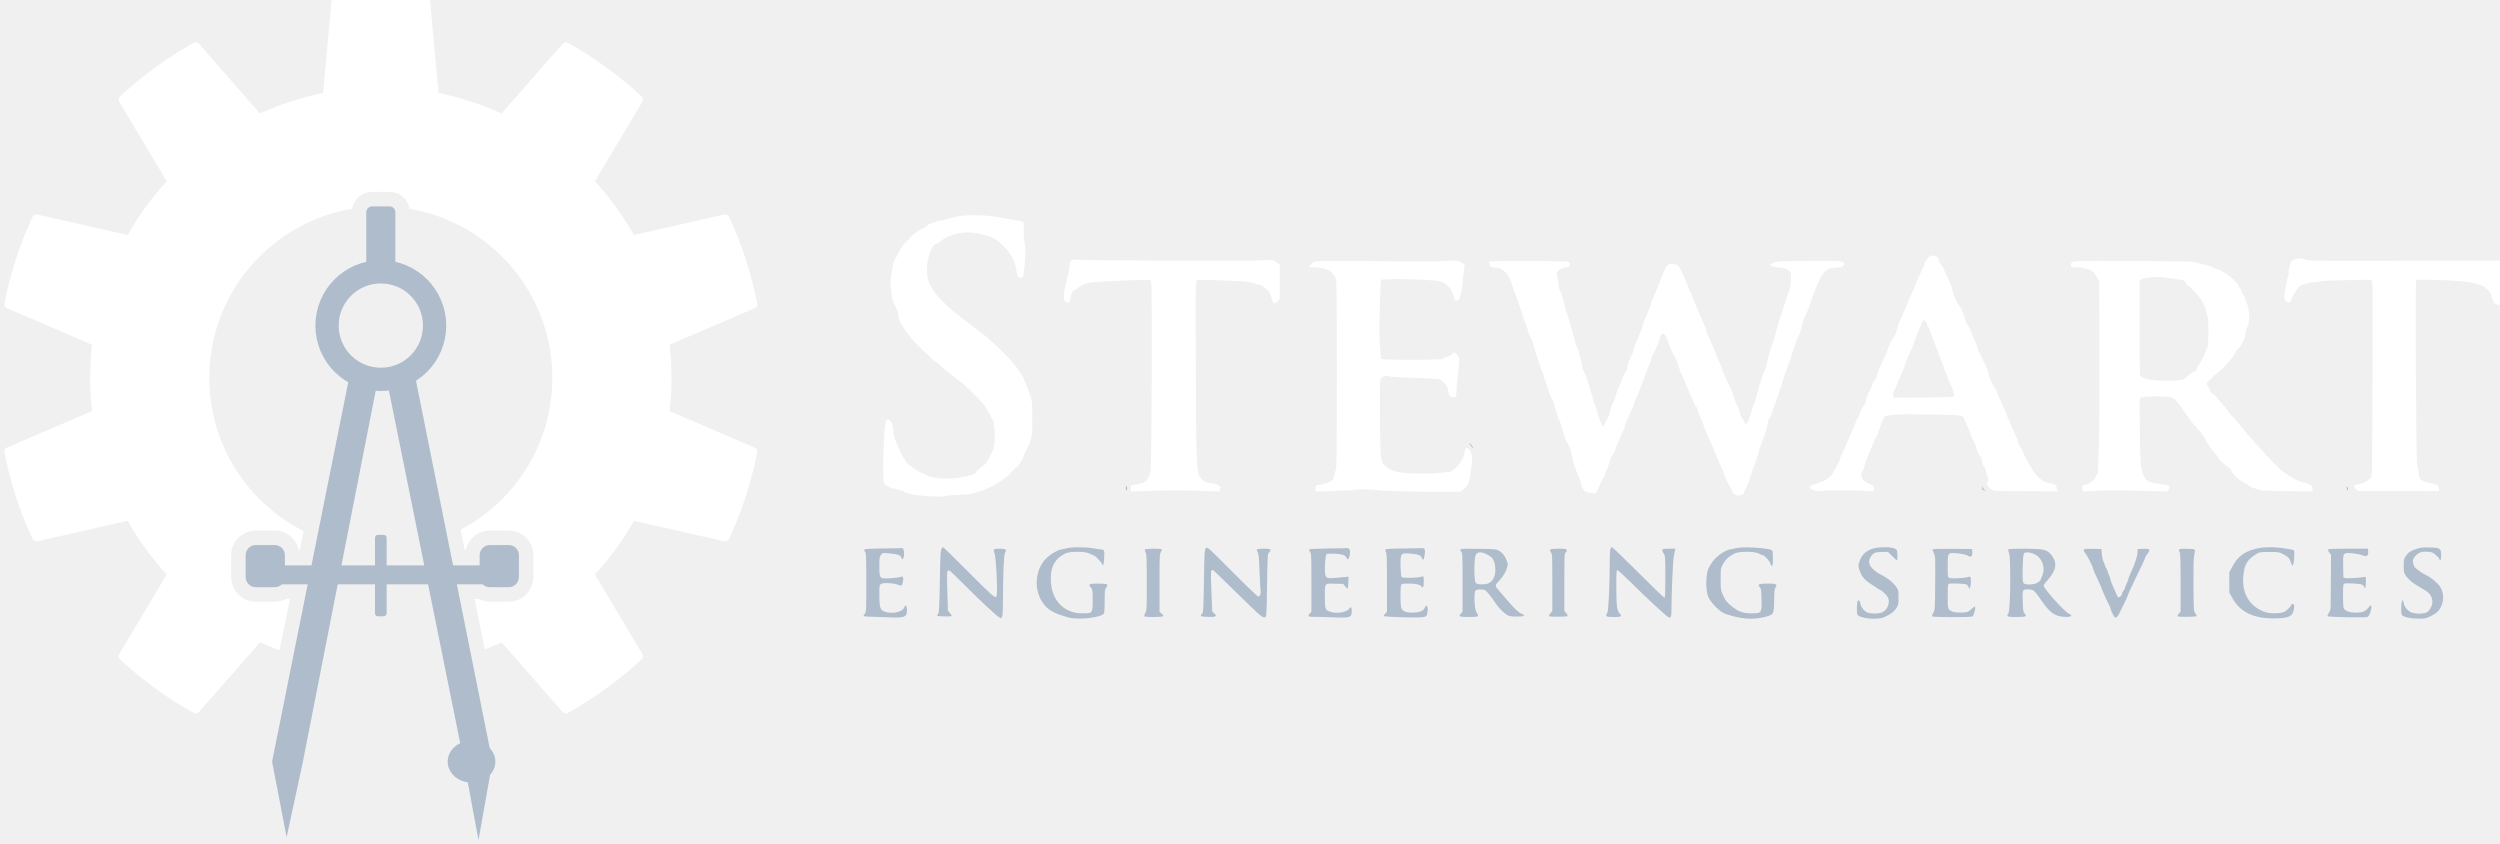
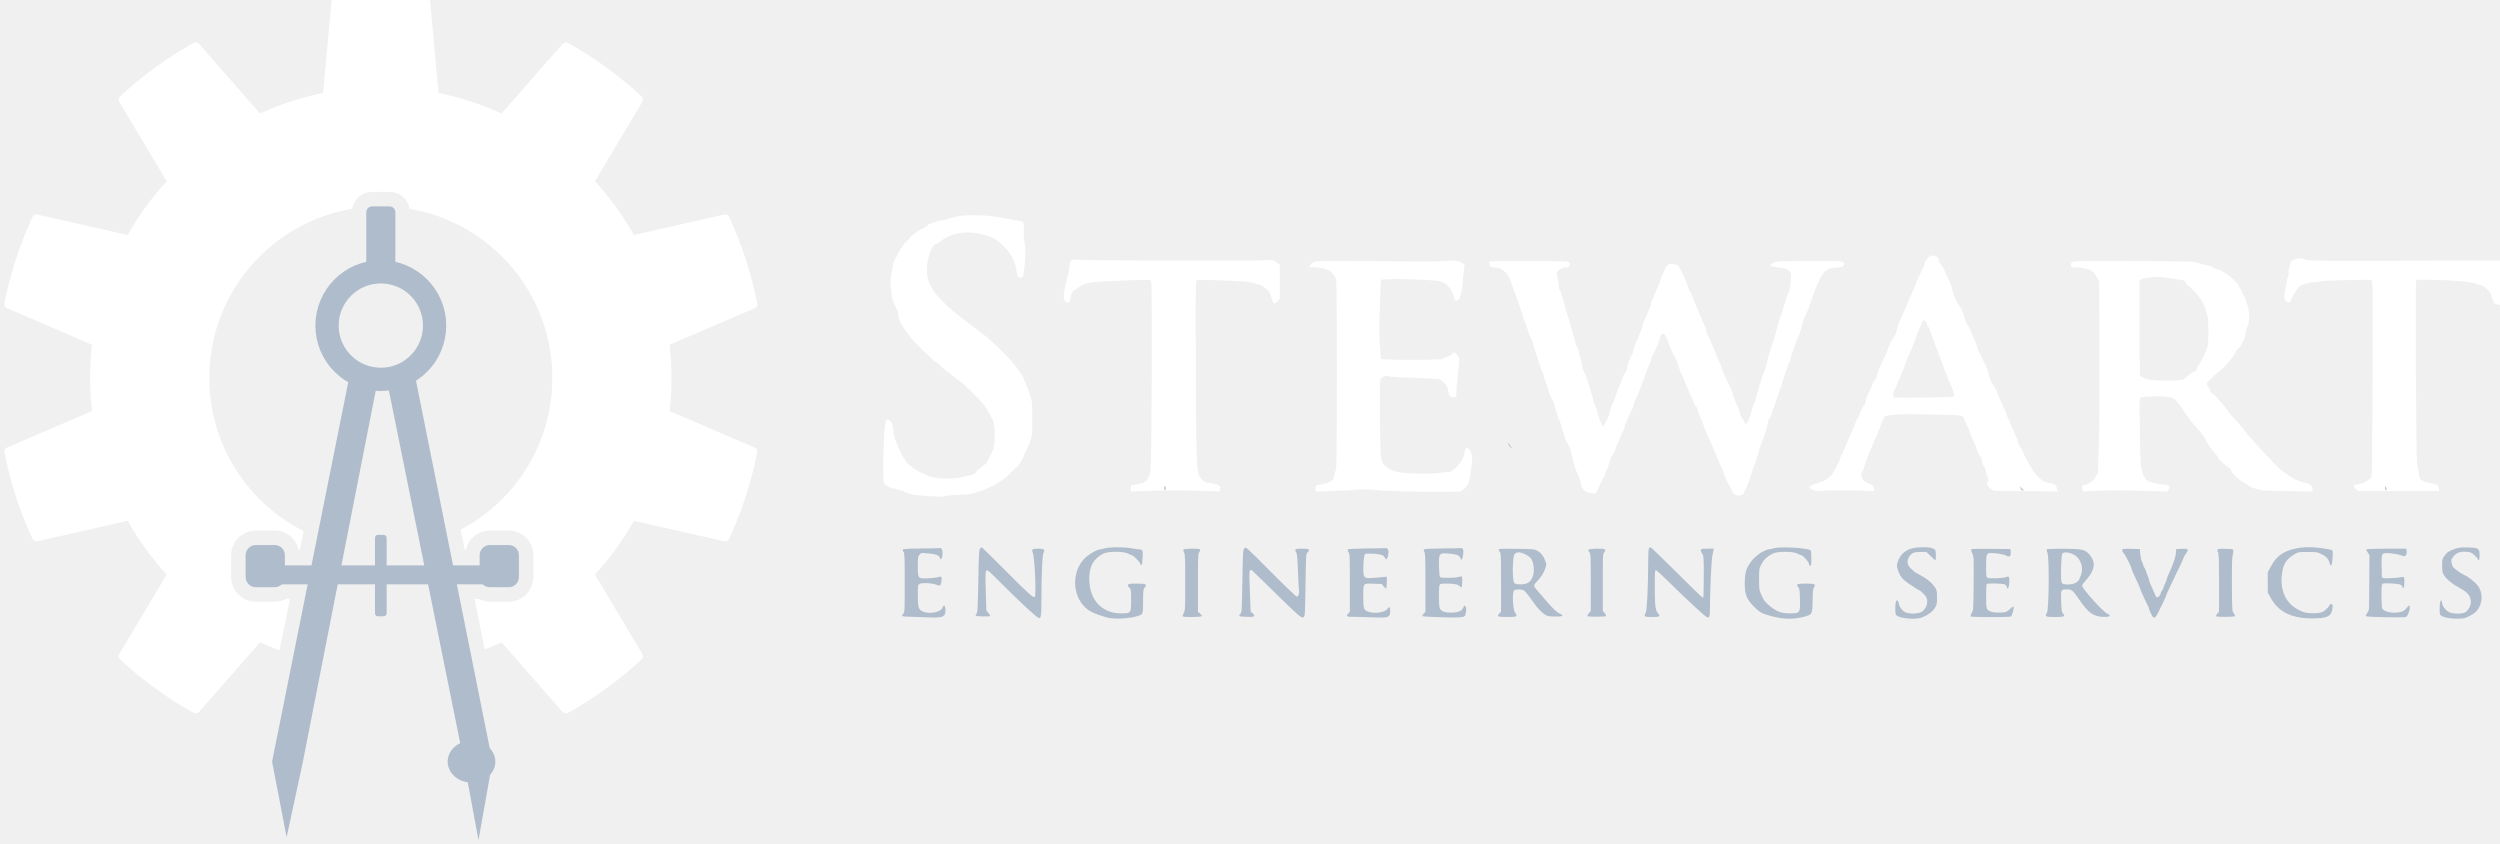
<svg xmlns="http://www.w3.org/2000/svg" viewBox="0 0 860 290" width="860" height="290">
  <defs>
    <mask id="ko-r" maskUnits="userSpaceOnUse" x="-20" y="-20" width="320" height="340">
      <rect x="-20" y="-20" width="320" height="340" fill="#fff" />
      <g fill="#000" stroke="#000" stroke-width="10" stroke-linejoin="round">
        <rect x="126" y="71" width="10" height="24" rx="2" />
        <circle cx="131" cy="112" r="18.5" fill="none" stroke="#000" stroke-width="8" />
        <path d="M120.5 128H130.5L104.2 262 98.6 288 93.6 262Z" />
        <path d="M132.5 128H142.5L169.4 262 164.6 289 159.6 262Z" />
        <ellipse cx="162.2" cy="262" rx="8.2" ry="7.2" />
        <rect x="88" y="194.5" width="87" height="6.5" rx="1" />
        <rect x="84.5" y="187.5" width="13.5" height="14.5" rx="3.5" />
        <rect x="165" y="187.5" width="13.5" height="14.5" rx="3.5" />
        <rect x="129" y="184" width="4" height="28" rx="1" />
        <path d="M118 150H145L178 300H84Z" />
      </g>
    </mask>
  </defs>
  <path mask="url(#ko-r)" fill="#FFFFFF" stroke="#FFFFFF" stroke-width="3" stroke-linejoin="round" fill-rule="evenodd" d="M149.46 33.24L146.45 0.42A130.5 130.5 0 0 0 115.55 0.42L112.54 33.24A98.5 98.5 0 0 0 89.06 40.87L89.06 40.87L67.33 16.08A130.5 130.5 0 0 0 42.33 34.25L59.20 62.57A98.5 98.5 0 0 0 44.68 82.55L44.68 82.55L12.54 75.26A130.5 130.5 0 0 0 2.99 104.65L33.28 117.65A98.5 98.5 0 0 0 33.28 142.35L33.28 142.35L2.99 155.35A130.5 130.5 0 0 0 12.54 184.74L44.68 177.45A98.5 98.5 0 0 0 59.20 197.43L59.20 197.43L42.33 225.75A130.5 130.5 0 0 0 67.33 243.92L89.06 219.13A98.5 98.5 0 0 0 112.54 226.76L112.54 226.76L115.55 259.58A130.5 130.5 0 0 0 146.45 259.58L149.46 226.76A98.5 98.5 0 0 0 172.94 219.13L172.94 219.13L194.67 243.92A130.5 130.5 0 0 0 219.67 225.75L202.80 197.43A98.5 98.5 0 0 0 217.32 177.45L217.32 177.45L249.46 184.74A130.5 130.5 0 0 0 259.01 155.35L228.72 142.35A98.5 98.5 0 0 0 228.72 117.65L228.72 117.65L259.01 104.65A130.5 130.5 0 0 0 249.46 75.26L217.32 82.55A98.5 98.5 0 0 0 202.80 62.57L202.80 62.57L219.67 34.25A130.5 130.5 0 0 0 194.67 16.08L172.94 40.87A98.5 98.5 0 0 0 149.46 33.24ZM191.50 130.00A60.5 60.5 0 1 0 70.50 130.00A60.5 60.5 0 1 0 191.50 130.00Z" />
  <g fill="#AEBCCB">
    <rect x="126" y="71" width="10" height="24" rx="2" />
    <circle cx="131" cy="112" r="18.5" fill="none" stroke="#AEBCCB" stroke-width="8" />
    <path d="M120.5 128H130.5L104.2 262 98.6 288 93.6 262Z" />
    <path d="M132.5 128H142.5L169.4 262 164.6 289 159.6 262Z" />
    <ellipse cx="162.2" cy="262" rx="8.2" ry="7.2" />
    <rect x="88" y="194.5" width="87" height="6.5" rx="1" />
    <rect x="84.5" y="187.5" width="13.5" height="14.5" rx="3.5" />
    <rect x="165" y="187.5" width="13.5" height="14.5" rx="3.5" />
    <rect x="129" y="184" width="4" height="28" rx="1" />
  </g>
  <g transform="translate(280 0) scale(.25)">
    <g transform="translate(0 1160) scale(.1 -.1)">
      <path fill="#FFFFFF" d="M2020 8630 c-30 -4 -68 -12 -83 -18 -16 -7 -39 -12 -51 -12 -13 0 -36 -6 -52 -14 -16 -8 -56 -17 -89 -21 -33 -4 -77 -16 -97 -26 -20 -10 -43 -19 -51 -19 -8 0 -22 -10 -33 -21 -10 -12 -43 -32 -72 -45 -63 -28 -182 -119 -182 -140 0 -8 -11 -19 -24 -25 -26 -12 -106 -120 -106 -144 0 -8 -4 -15 -9 -15 -5 0 -15 -16 -21 -35 -6 -19 -15 -35 -20 -35 -4 0 -17 -26 -28 -57 -18 -52 -28 -103 -47 -252 -7 -56 13 -249 30 -281 7 -14 21 -45 30 -70 9 -25 23 -57 31 -72 8 -14 14 -44 14 -66 0 -59 49 -149 159 -290 67 -87 324 -338 364 -357 20 -9 47 -32 61 -50 14 -18 49 -48 78 -68 29 -19 70 -51 92 -71 21 -20 63 -52 92 -71 64 -41 271 -245 335 -330 25 -33 58 -87 74 -120 16 -33 35 -67 41 -75 38 -47 43 -351 7 -425 -11 -22 -35 -72 -54 -111 -19 -39 -41 -75 -50 -80 -39 -22 -129 -100 -129 -111 0 -16 -30 -31 -82 -43 -24 -5 -74 -16 -113 -25 -152 -35 -367 -26 -470 20 -129 56 -198 95 -230 130 -5 5 -22 18 -37 28 -16 10 -28 22 -28 27 0 6 -15 32 -34 58 -18 27 -37 59 -41 73 -4 13 -14 33 -21 44 -8 11 -14 25 -14 32 0 7 -14 42 -30 77 -17 36 -32 86 -34 113 -7 107 -18 147 -45 170 -67 57 -77 17 -92 -363 -12 -324 -9 -469 12 -502 14 -23 90 -62 120 -62 11 0 36 -7 57 -16 20 -9 46 -16 58 -15 11 1 27 -5 34 -13 7 -9 22 -16 34 -16 12 0 26 -4 32 -9 27 -25 451 -58 489 -38 11 6 99 14 196 18 147 5 183 10 223 28 27 11 55 21 63 21 15 0 88 28 168 65 86 39 221 137 265 193 23 28 46 52 51 52 26 0 116 126 128 181 5 22 15 48 23 57 19 23 32 54 65 147 27 79 28 83 27 310 -1 213 -2 236 -24 300 -28 87 -56 158 -81 210 -10 22 -19 45 -19 52 0 6 -18 34 -40 62 -22 28 -40 53 -40 57 0 7 -67 90 -120 147 -94 103 -297 291 -350 325 -14 9 -41 30 -62 47 -20 16 -73 57 -117 90 -45 33 -104 78 -130 100 -27 22 -72 58 -100 80 -100 78 -281 269 -281 296 0 4 -6 14 -14 22 -8 8 -27 43 -42 78 -42 100 -40 256 6 394 33 97 57 135 87 135 8 0 33 15 56 34 183 146 445 168 717 57 52 -21 83 -44 156 -116 120 -118 162 -203 189 -387 6 -41 42 -61 74 -41 28 18 53 412 30 479 -9 25 -13 79 -12 157 2 138 14 126 -142 152 -55 9 -134 23 -175 31 -165 32 -401 43 -550 24z M15359 8075 c-30 -16 -79 -84 -79 -109 0 -9 -9 -34 -19 -54 -42 -80 -101 -209 -101 -220 0 -6 -18 -51 -40 -99 -75 -162 -80 -173 -80 -184 0 -6 -18 -50 -41 -97 -64 -139 -75 -164 -88 -212 -7 -25 -18 -63 -24 -85 -6 -22 -24 -54 -40 -72 -16 -17 -37 -55 -48 -85 -41 -119 -55 -154 -71 -178 -9 -14 -23 -41 -31 -60 -55 -128 -66 -159 -73 -194 -3 -21 -20 -53 -35 -71 -16 -18 -29 -40 -29 -50 0 -9 -6 -29 -14 -43 -43 -81 -76 -162 -76 -190 0 -17 -8 -39 -19 -49 -23 -22 -36 -47 -57 -109 -9 -27 -19 -51 -23 -54 -9 -8 -51 -96 -51 -108 0 -6 -24 -62 -54 -124 -29 -62 -59 -131 -66 -153 -7 -22 -19 -49 -26 -60 -8 -11 -14 -27 -14 -36 0 -9 -9 -27 -19 -41 -11 -13 -22 -41 -26 -61 -4 -21 -11 -40 -16 -42 -4 -3 -26 -43 -48 -88 -55 -113 -112 -158 -246 -197 -124 -36 -136 -61 -46 -94 35 -12 63 -16 89 -11 20 3 53 6 72 6 19 0 107 0 195 1 181 3 195 2 358 -7 114 -7 117 -7 117 13 0 41 -21 69 -64 83 -65 22 -116 73 -116 119 0 21 6 43 14 49 8 7 18 27 21 44 8 39 50 156 77 217 19 41 40 91 72 175 6 17 19 41 29 55 9 13 17 32 17 42 0 10 9 35 20 55 11 21 20 43 20 50 0 7 9 30 20 50 11 21 20 43 20 49 0 27 36 39 139 47 138 10 109 10 541 3 418 -7 414 -7 435 -77 6 -19 17 -45 25 -59 16 -28 35 -74 56 -139 8 -25 27 -67 43 -95 15 -28 31 -68 35 -89 9 -47 42 -113 60 -120 8 -3 15 -28 18 -62 4 -43 10 -59 26 -71 16 -11 22 -26 22 -50 0 -19 9 -52 20 -74 23 -45 26 -84 7 -102 -19 -17 5 -57 52 -89 l36 -24 438 -3 439 -3 -7 33 c-13 58 -20 64 -103 81 -46 10 -89 26 -103 38 -13 12 -35 31 -49 43 -30 27 -90 102 -90 113 0 5 -15 31 -33 58 -35 54 -82 147 -92 182 -3 12 -19 37 -34 57 -16 20 -31 54 -35 79 -4 23 -15 56 -26 72 -11 17 -20 40 -20 53 0 12 -4 22 -9 22 -5 0 -15 17 -21 38 -7 20 -30 74 -51 120 -22 45 -39 87 -39 94 0 11 -6 25 -79 180 -23 48 -41 92 -41 97 0 14 -40 90 -50 96 -15 9 -49 89 -60 140 -6 28 -20 69 -30 92 -11 24 -20 48 -20 54 0 6 -9 22 -20 36 -11 14 -20 32 -20 39 0 8 -13 35 -29 62 -17 26 -35 68 -40 94 -6 26 -29 84 -51 130 -22 46 -40 88 -40 95 0 18 -39 89 -55 103 -8 7 -17 28 -21 49 -3 20 -14 54 -23 76 -10 22 -21 52 -25 68 -3 15 -22 44 -40 65 -34 37 -76 139 -97 232 -5 25 -21 70 -35 100 -14 30 -34 73 -44 95 -42 95 -56 121 -77 142 -13 12 -23 32 -23 45 -1 55 -70 91 -121 63z m-55 -907 c9 -12 16 -30 16 -40 0 -10 4 -18 8 -18 4 0 14 -17 21 -37 7 -21 21 -62 32 -90 11 -29 29 -79 41 -110 11 -32 27 -70 34 -85 8 -14 14 -31 14 -38 0 -6 9 -30 19 -53 20 -43 54 -136 73 -197 5 -19 17 -44 24 -55 8 -11 14 -27 14 -37 0 -10 13 -41 28 -70 40 -76 67 -173 54 -195 -6 -9 -671 -20 -819 -14 -19 1 -17 85 2 101 8 7 15 18 15 24 0 6 7 25 16 41 9 17 29 65 45 107 15 43 35 88 43 100 7 13 17 37 21 53 3 17 12 44 19 60 7 17 23 55 35 85 13 30 31 72 42 92 10 20 19 43 19 50 1 7 9 31 20 53 11 22 19 45 20 50 0 14 59 156 69 169 5 6 12 26 16 44 8 38 36 43 59 10z M20390 8035 c-19 -8 -42 -17 -52 -20 -20 -8 -60 -164 -46 -181 5 -7 2 -23 -7 -40 -8 -16 -15 -37 -15 -46 0 -9 -6 -43 -14 -75 -23 -93 -29 -185 -14 -205 18 -24 78 -36 78 -15 0 27 65 145 110 198 23 28 163 69 234 69 34 0 66 4 72 9 5 6 158 13 352 16 l342 6 11 -28 c7 -19 9 -421 5 -1298 -6 -1462 -4 -1394 -30 -1409 -10 -6 -31 -21 -45 -32 -28 -23 -119 -54 -158 -54 -32 0 -30 -26 5 -58 l29 -27 556 -1 557 -1 0 33 c0 43 -24 59 -115 75 -38 6 -88 22 -110 34 -40 23 -40 24 -52 106 -7 46 -18 102 -24 124 -13 42 -26 2465 -14 2512 l5 23 179 0 c284 -2 579 -26 643 -54 21 -9 44 -16 52 -16 39 0 143 -89 152 -130 7 -33 32 -101 43 -118 4 -7 24 -17 45 -22 l36 -8 0 307 0 306 -1319 -3 c-1131 -3 -1323 -1 -1348 11 -44 22 -104 27 -143 12z M3538 8018 c-11 -9 -19 -41 -26 -113 -5 -56 -15 -101 -21 -103 -6 -2 -11 -19 -11 -38 0 -18 -7 -51 -15 -71 -8 -21 -19 -74 -24 -118 -11 -88 -1 -119 47 -136 25 -9 42 18 42 68 0 36 29 91 52 99 10 3 34 19 52 34 41 36 123 68 195 75 111 11 420 27 608 31 186 4 192 4 203 -16 16 -30 8 -2545 -9 -2615 -22 -96 -50 -138 -106 -159 -27 -10 -75 -21 -105 -25 l-55 -6 -3 -44 -3 -44 298 9 c335 9 335 9 673 -1 l245 -7 12 28 c21 47 -22 72 -151 89 -59 8 -98 35 -130 90 -42 71 -48 251 -52 1522 -4 1079 -3 1152 13 1169 16 15 35 16 213 10 440 -16 535 -24 589 -47 24 -10 54 -19 66 -19 22 0 78 -39 120 -84 12 -13 30 -54 40 -90 25 -91 38 -100 81 -53 l34 37 0 231 0 231 -29 27 c-43 40 -96 53 -165 40 -59 -11 -2393 -5 -2571 6 -66 5 -94 3 -107 -7z M8700 8009 c-45 -6 -420 -7 -926 -3 -622 5 -861 3 -885 -5 -19 -6 -44 -26 -57 -44 l-22 -32 97 -6 c63 -3 110 -11 130 -22 18 -9 38 -17 46 -17 22 0 83 -72 98 -116 12 -32 14 -261 14 -1324 -1 -1195 -2 -1287 -18 -1317 -9 -18 -17 -45 -17 -62 0 -16 -4 -33 -10 -36 -5 -3 -10 -14 -10 -24 0 -20 -134 -71 -187 -71 -38 0 -53 -16 -53 -58 l0 -35 258 7 c141 4 276 12 298 18 39 9 223 5 304 -7 78 -11 632 -26 875 -23 l261 3 50 40 c63 50 78 96 104 327 10 95 10 113 -5 158 -28 84 -79 106 -88 38 -10 -86 -43 -150 -114 -221 -45 -45 -75 -68 -92 -69 -14 0 -37 -3 -51 -4 -171 -22 -237 -25 -410 -20 -240 7 -321 24 -404 85 -68 50 -71 56 -85 156 -13 91 -19 1016 -7 1053 11 34 85 65 112 47 16 -11 102 -16 352 -24 181 -6 338 -14 348 -17 11 -4 40 -28 66 -54 40 -41 47 -53 53 -102 9 -70 38 -103 83 -94 l29 7 6 117 c4 64 14 171 22 237 22 175 21 185 -19 224 l-35 34 -39 -32 c-22 -17 -54 -34 -71 -37 -17 -4 -36 -13 -42 -20 -16 -20 -843 -21 -856 -1 -7 11 -24 305 -23 397 4 302 17 678 23 688 15 22 640 10 803 -16 91 -15 182 -117 199 -224 12 -75 76 -54 91 30 4 20 10 42 14 47 4 6 11 60 15 120 4 61 13 141 20 179 12 67 12 70 -9 88 -44 37 -128 50 -236 37z M9313 8003 c-26 -5 -28 -18 -10 -56 11 -24 18 -27 61 -27 109 0 198 -84 236 -225 5 -16 20 -59 33 -95 25 -64 32 -85 67 -185 9 -27 22 -66 30 -85 7 -19 18 -55 25 -80 7 -25 19 -61 28 -80 21 -50 37 -97 53 -155 8 -27 19 -51 24 -53 5 -2 19 -36 30 -75 42 -148 113 -363 131 -399 10 -20 19 -44 19 -53 0 -9 8 -37 19 -63 10 -26 28 -81 41 -122 22 -75 55 -152 76 -180 6 -8 14 -37 18 -64 3 -27 11 -55 17 -63 7 -7 16 -34 20 -60 5 -26 14 -50 20 -53 5 -4 16 -31 24 -61 13 -50 20 -76 62 -204 9 -27 22 -54 29 -60 18 -14 53 -116 69 -200 16 -86 38 -150 77 -234 16 -35 35 -89 41 -120 6 -31 17 -62 24 -69 7 -7 13 -17 13 -22 0 -17 82 -50 124 -50 l43 0 41 83 c22 45 43 92 46 104 4 11 13 27 21 33 8 7 15 20 15 29 0 9 7 30 16 46 20 39 41 97 60 165 8 30 21 60 28 65 15 11 56 97 56 116 0 6 9 33 21 58 12 25 29 64 39 86 10 22 27 61 39 88 11 26 21 54 21 63 0 8 8 32 19 52 17 35 26 54 80 175 11 26 21 54 21 62 0 13 13 44 61 150 10 22 27 65 38 95 11 30 34 90 51 134 16 43 30 82 30 87 0 5 13 36 29 69 16 33 32 78 36 100 4 22 12 46 18 53 22 23 87 173 101 232 17 70 53 74 83 8 12 -27 25 -61 29 -78 8 -35 81 -193 99 -215 7 -8 27 -61 44 -117 18 -56 39 -107 47 -114 8 -6 14 -18 14 -25 0 -7 9 -33 19 -56 10 -24 29 -68 41 -98 13 -30 40 -92 61 -137 22 -46 39 -88 39 -95 0 -7 9 -19 20 -26 11 -7 20 -23 20 -36 0 -22 15 -61 61 -163 10 -24 19 -47 19 -53 0 -5 9 -29 19 -52 10 -24 29 -68 41 -98 13 -30 40 -92 61 -137 22 -46 39 -89 39 -97 0 -8 4 -17 9 -21 5 -3 15 -22 21 -43 11 -36 36 -92 72 -163 10 -20 18 -45 18 -56 0 -10 6 -27 14 -38 7 -11 17 -31 21 -45 4 -14 20 -45 35 -70 15 -25 33 -63 41 -84 29 -81 154 -88 174 -9 3 15 12 35 19 43 7 8 23 47 36 85 12 39 31 93 41 120 11 28 19 56 19 64 0 7 7 25 15 39 19 34 61 165 70 217 4 22 13 50 21 62 8 12 14 30 14 40 0 10 6 27 13 38 20 30 67 184 71 235 3 24 10 49 18 55 14 11 30 47 60 140 11 33 23 69 27 80 5 11 21 58 36 105 14 46 31 93 36 103 6 10 18 48 28 85 25 90 69 219 91 262 9 19 20 53 24 75 4 22 14 54 21 70 7 17 23 62 35 100 13 39 27 77 32 85 23 40 55 136 74 220 8 36 19 67 24 68 6 2 10 11 10 21 0 9 6 26 14 37 15 22 34 71 96 255 21 63 50 136 64 162 14 25 26 50 26 56 0 22 64 104 101 128 31 20 54 26 124 31 78 4 88 7 103 30 15 23 15 25 -8 44 -23 18 -42 19 -464 17 -429 -2 -442 -3 -490 -24 l-49 -22 23 -23 c18 -18 24 -20 31 -9 5 8 9 9 9 3 0 -7 26 -13 68 -16 82 -5 146 -40 155 -85 8 -41 -13 -224 -29 -250 -15 -24 -40 -98 -74 -218 -12 -44 -31 -98 -41 -121 -10 -23 -19 -47 -19 -55 0 -8 -9 -45 -21 -84 -11 -38 -30 -101 -41 -140 -25 -84 -37 -123 -48 -150 -21 -57 -51 -167 -60 -220 -6 -33 -21 -82 -34 -110 -13 -27 -35 -88 -49 -135 -14 -47 -35 -116 -46 -155 -12 -38 -21 -77 -21 -85 0 -8 -7 -28 -16 -45 -16 -29 -21 -47 -62 -187 -25 -87 -48 -124 -68 -107 -8 6 -14 19 -14 29 0 10 -7 23 -16 31 -23 19 -40 58 -54 122 -6 31 -15 57 -20 57 -5 0 -14 17 -20 38 -7 20 -20 56 -31 79 -10 24 -19 49 -19 58 0 16 -17 55 -96 220 -29 61 -55 126 -59 145 -4 19 -15 49 -25 65 -9 17 -27 57 -39 90 -31 82 -67 167 -107 253 -19 40 -34 79 -34 87 0 8 -9 34 -19 57 -10 24 -29 68 -41 98 -13 30 -34 80 -47 110 -48 106 -93 219 -93 233 0 6 -6 18 -14 26 -14 15 -23 37 -60 141 -33 90 -95 216 -118 237 -10 9 -40 18 -68 21 -73 7 -84 -5 -159 -182 -12 -27 -21 -53 -21 -59 0 -6 -8 -29 -18 -51 -11 -23 -29 -66 -41 -96 -13 -30 -32 -74 -42 -98 -10 -23 -19 -48 -19 -55 0 -13 -31 -98 -60 -162 -10 -22 -27 -61 -39 -88 -11 -26 -21 -54 -21 -63 0 -15 -26 -86 -60 -159 -40 -89 -59 -142 -65 -182 -4 -23 -13 -47 -21 -54 -8 -6 -14 -18 -14 -27 0 -8 -9 -30 -21 -48 -11 -19 -23 -60 -26 -91 -4 -43 -12 -64 -29 -79 -13 -12 -30 -48 -39 -79 -10 -31 -30 -82 -45 -113 -15 -32 -36 -86 -46 -122 -10 -36 -30 -88 -45 -117 -15 -28 -33 -80 -39 -114 -7 -35 -21 -76 -32 -92 -12 -17 -27 -46 -34 -66 -7 -20 -18 -36 -25 -36 -15 0 -49 82 -79 190 -12 44 -31 99 -41 123 -10 23 -19 48 -19 55 0 6 -9 41 -20 77 -11 36 -34 111 -51 167 -16 56 -41 117 -53 136 -15 22 -25 56 -30 101 -4 37 -16 89 -26 117 -11 27 -20 60 -20 72 0 12 -9 36 -20 52 -11 17 -20 39 -20 51 0 12 -11 52 -25 89 -13 37 -22 72 -19 76 3 5 -2 21 -10 37 -8 15 -17 46 -21 67 -4 22 -15 60 -25 85 -17 43 -32 96 -81 280 -12 47 -27 88 -33 92 -5 3 -11 19 -13 35 -6 51 -13 97 -25 150 -9 45 -9 56 6 78 21 32 72 55 120 55 30 0 35 4 41 31 8 37 7 38 -42 50 -37 8 -996 10 -1040 2z M17312 7993 c-15 -13 -20 -25 -15 -45 5 -28 7 -28 82 -28 42 -1 94 -7 116 -15 22 -8 48 -15 58 -15 24 0 82 -63 110 -120 l22 -45 3 -945 c2 -598 -1 -1070 -8 -1285 -7 -187 -12 -356 -11 -377 0 -20 -6 -41 -14 -48 -8 -7 -15 -17 -15 -22 0 -37 -107 -118 -156 -118 -29 0 -43 -28 -31 -61 l12 -32 205 9 c216 9 244 9 680 -2 l275 -7 14 25 c25 48 13 62 -59 69 -103 10 -192 30 -227 51 -33 19 -73 89 -73 125 0 11 -6 36 -14 54 -11 26 -16 136 -21 491 -7 447 -7 456 12 473 17 14 48 18 184 21 189 4 264 -10 302 -57 12 -15 36 -43 52 -64 17 -20 36 -49 44 -63 7 -15 28 -45 45 -67 17 -22 45 -60 61 -85 17 -25 55 -70 85 -100 58 -58 120 -146 120 -168 0 -14 130 -191 156 -212 7 -7 14 -18 14 -24 0 -17 99 -111 137 -130 21 -10 35 -26 39 -44 8 -33 86 -116 134 -143 19 -11 47 -27 61 -37 79 -53 96 -63 119 -68 14 -2 50 -12 80 -22 46 -14 111 -17 393 -20 l337 -4 0 25 c0 56 -30 80 -119 97 -68 13 -171 63 -235 116 -30 24 -59 44 -63 44 -12 0 -226 221 -343 354 -52 59 -104 118 -116 129 -12 12 -34 40 -50 62 -16 21 -36 46 -44 55 -8 9 -37 42 -65 74 -27 32 -65 75 -84 95 -18 20 -43 52 -56 71 -12 19 -35 49 -51 65 -16 17 -48 54 -71 84 -24 30 -56 61 -73 69 -19 9 -33 27 -41 51 -7 20 -20 46 -29 59 -24 30 -16 54 31 88 21 16 39 34 39 41 0 6 24 27 54 47 76 50 209 197 246 271 16 33 39 66 50 73 41 25 100 155 100 220 0 11 6 33 14 49 50 101 46 258 -10 380 -7 17 -14 38 -14 46 0 8 -9 25 -19 39 -11 13 -23 36 -26 51 -4 14 -13 31 -21 38 -8 6 -14 15 -14 20 0 37 -124 158 -200 196 -19 10 -41 24 -48 31 -7 6 -25 12 -39 12 -15 0 -34 6 -42 13 -21 18 -127 57 -154 57 -12 0 -51 10 -87 22 -65 22 -71 22 -886 26 -780 3 -821 2 -842 -15z m1353 -223 c60 -11 125 -20 144 -20 35 0 71 -23 71 -46 0 -7 8 -17 17 -22 9 -5 51 -44 93 -86 85 -84 152 -197 165 -277 4 -24 12 -50 18 -58 19 -22 20 -398 2 -434 -8 -17 -15 -34 -15 -38 0 -16 -83 -184 -107 -215 -12 -17 -23 -37 -23 -45 0 -19 -20 -39 -38 -39 -13 0 -110 -75 -124 -96 -27 -41 -426 -45 -543 -5 -32 11 -65 28 -72 37 -10 14 -13 154 -13 666 l0 648 26 17 c26 17 111 28 235 31 30 1 104 -7 164 -18z" />
-       <path fill="#AEBCCB" d="M9028 5482 c9 -10 22 -27 29 -38 6 -10 12 -14 12 -8 1 15 -38 64 -50 64 -5 0 -1 -8 9 -18z M4290 4886 c0 -14 5 -28 10 -31 6 -4 10 7 10 24 0 17 -4 31 -10 31 -5 0 -10 -11 -10 -24z M16071 4895 c-1 -25 17 -45 39 -45 12 1 11 3 -3 11 -10 6 -22 20 -27 32 -8 21 -9 21 -9 2z M21090 4888 c0 -15 5 -30 10 -33 13 -8 13 25 0 45 -8 12 -10 9 -10 -12z M1761 4057 c-19 -24 -22 -64 -29 -479 -7 -369 -10 -409 -26 -427 -9 -10 -13 -22 -8 -25 14 -8 189 -12 197 -4 4 4 -6 23 -22 41 l-30 35 -8 267 c-6 234 -5 269 8 283 14 14 32 -1 180 -149 264 -265 488 -474 534 -498 38 -20 43 9 44 261 1 358 12 609 29 634 25 40 8 54 -67 54 -92 0 -101 -7 -79 -61 24 -59 47 -567 27 -597 -17 -27 -66 16 -395 347 -182 182 -333 331 -337 331 -3 0 -12 -6 -18 -13z M3470 4054 c-25 -7 -54 -14 -64 -14 -30 0 -115 -45 -176 -93 -195 -153 -222 -481 -55 -675 67 -77 136 -113 320 -167 132 -39 451 -5 492 51 9 13 13 62 13 175 0 141 2 159 20 182 39 49 23 57 -123 57 -111 0 -128 -11 -86 -56 23 -25 24 -32 24 -171 0 -183 0 -183 -141 -183 -258 0 -431 184 -435 465 -3 177 54 283 191 356 65 35 283 35 345 1 22 -12 45 -22 51 -22 18 0 103 -86 114 -115 17 -46 27 -26 33 72 7 106 1 123 -42 123 -14 0 -61 7 -104 15 -101 19 -315 19 -377 -1z M5392 4052 c-18 -18 -19 -43 -26 -448 -7 -417 -8 -430 -28 -451 -30 -32 -19 -38 88 -41 107 -4 127 8 80 50 l-26 23 -11 279 c-9 231 -9 280 3 287 7 5 16 8 20 6 3 -1 148 -141 321 -311 322 -316 362 -351 391 -340 24 9 24 14 31 459 6 388 7 411 25 430 42 45 28 55 -69 55 -98 0 -112 -7 -86 -47 14 -21 18 -67 26 -260 5 -130 11 -250 14 -267 8 -39 -9 -86 -30 -86 -9 0 -161 145 -338 323 -389 390 -360 364 -385 339z M10960 4051 c-6 -11 -10 -93 -10 -193 -1 -353 -17 -667 -35 -694 -30 -46 -16 -54 89 -54 107 0 121 8 81 50 -36 37 -44 109 -45 383 0 160 3 209 13 213 7 2 87 -70 182 -164 210 -209 483 -462 519 -482 40 -21 46 -5 46 145 0 195 20 633 31 690 6 28 13 62 16 78 l5 27 -86 0 c-101 0 -109 -7 -74 -66 23 -38 23 -45 23 -324 0 -220 -3 -285 -12 -285 -7 0 -170 156 -361 348 -192 191 -354 347 -360 347 -6 0 -16 -9 -22 -19z M12675 4055 c-27 -8 -59 -14 -70 -15 -21 0 -103 -40 -133 -65 -9 -7 -32 -26 -50 -41 -36 -29 -72 -78 -112 -153 -37 -71 -43 -296 -8 -384 32 -83 159 -215 233 -241 210 -74 381 -88 545 -46 129 34 128 31 132 223 2 134 6 166 20 186 30 42 10 51 -114 51 -119 0 -139 -10 -102 -51 16 -18 20 -41 22 -151 6 -204 3 -208 -136 -208 -117 0 -176 21 -268 93 -72 57 -94 84 -130 168 -27 60 -28 73 -28 209 0 143 0 146 31 205 32 63 78 106 153 146 65 35 283 35 345 1 22 -12 45 -22 52 -22 22 0 102 -89 105 -118 2 -16 9 -27 18 -27 12 0 15 18 15 104 0 82 -3 105 -15 111 -68 34 -411 51 -505 25z M14560 4048 c-96 -34 -151 -93 -180 -194 -11 -37 -10 -50 8 -103 28 -82 66 -128 154 -186 40 -26 85 -56 100 -66 15 -11 31 -19 35 -19 13 -1 78 -63 96 -92 37 -60 12 -155 -53 -203 -48 -35 -196 -37 -245 -3 -41 28 -71 73 -79 121 -8 45 -31 49 -40 6 -8 -43 -7 -151 2 -166 34 -54 269 -76 368 -36 80 34 142 80 171 131 25 43 28 56 27 144 0 88 -3 100 -27 135 -54 77 -121 129 -259 200 -15 8 -48 35 -73 59 -52 53 -60 104 -25 161 33 55 64 68 157 68 l82 0 58 -57 c32 -32 62 -58 66 -58 4 0 7 33 5 73 -3 71 -3 72 -38 89 -50 26 -233 23 -310 -4z M19830 4046 c-151 -39 -239 -106 -309 -236 l-46 -85 0 -140 1 -140 44 -79 c108 -190 290 -277 574 -275 204 1 257 28 271 136 6 45 4 54 -11 60 -11 4 -19 2 -22 -6 -8 -24 -65 -82 -96 -98 -52 -27 -199 -29 -269 -5 -222 79 -330 270 -296 526 19 142 57 200 184 277 37 22 50 24 171 24 123 0 134 -2 186 -28 69 -35 95 -62 111 -116 6 -23 17 -42 22 -42 12 0 23 66 24 148 1 57 -1 63 -21 67 -207 44 -379 48 -518 12z M22050 4047 c-83 -29 -111 -48 -146 -99 -27 -38 -29 -49 -29 -132 0 -76 4 -97 22 -126 41 -66 115 -125 252 -200 82 -46 121 -101 121 -172 0 -49 -32 -111 -71 -140 -39 -29 -186 -28 -234 2 -50 31 -82 74 -90 120 -4 22 -10 40 -15 40 -19 0 -28 -171 -11 -199 19 -30 112 -53 221 -53 98 -1 109 1 172 31 79 38 118 73 147 135 44 89 37 198 -17 279 -29 43 -135 131 -177 147 -42 16 -148 89 -169 117 -10 14 -21 44 -23 67 -4 36 0 46 31 83 44 51 88 66 171 61 55 -3 69 -9 108 -41 25 -21 49 -46 52 -57 13 -41 25 -18 25 50 0 95 -14 104 -165 107 -92 2 -120 -1 -175 -20z M952 4053 c-210 -3 -254 -6 -258 -18 -3 -8 1 -22 10 -30 14 -15 16 -64 16 -423 0 -403 0 -406 -22 -429 -30 -33 -19 -37 90 -39 53 -1 167 -5 253 -9 216 -10 249 7 237 125 -4 43 -23 49 -36 11 -24 -67 -191 -98 -282 -51 -51 26 -60 59 -60 227 0 130 0 133 25 149 30 19 176 11 238 -14 46 -18 53 -12 63 56 8 53 -3 67 -41 52 -15 -6 -76 -13 -135 -17 -149 -8 -150 -7 -150 166 0 117 2 131 22 156 21 27 23 28 99 22 125 -10 169 -25 182 -60 9 -28 11 -29 24 -12 25 35 12 155 -16 143 -4 -2 -120 -4 -259 -5z M7075 4053 c-137 -2 -253 -7 -258 -12 -5 -5 -1 -21 10 -37 17 -26 18 -56 18 -425 l0 -397 -25 -27 c-34 -37 -16 -45 95 -43 50 0 162 -3 250 -7 213 -9 235 -2 235 87 0 56 -12 67 -34 33 -36 -55 -195 -76 -282 -36 -50 23 -54 39 -54 222 0 167 -4 162 139 157 l114 -3 28 -35 c16 -18 31 -31 34 -28 4 3 7 41 8 84 l2 79 -30 -3 c-16 -1 -76 -7 -132 -12 -121 -12 -147 -5 -157 40 -14 71 -2 267 18 287 10 10 156 5 208 -7 38 -10 52 -19 65 -43 15 -29 16 -30 29 -12 8 10 14 26 14 36 0 9 3 30 6 46 6 31 -16 65 -39 61 -7 -2 -124 -4 -262 -5z M8112 4053 c-204 -3 -244 -6 -249 -18 -3 -9 1 -23 8 -32 11 -13 14 -94 14 -419 l0 -402 -25 -27 c-18 -20 -21 -28 -12 -34 7 -4 127 -11 266 -15 262 -6 310 -2 320 32 15 55 16 98 2 117 -14 19 -15 19 -30 -16 -19 -46 -75 -69 -169 -69 -94 0 -144 22 -157 69 -13 47 -13 287 0 312 9 17 22 19 104 19 101 0 152 -12 178 -41 21 -25 27 -11 29 74 2 69 -2 74 -45 59 -44 -16 -244 -18 -259 -3 -8 7 -13 58 -15 132 -6 187 2 201 106 194 129 -10 172 -23 184 -56 18 -52 31 -37 44 54 7 51 -6 79 -35 75 -9 -2 -125 -4 -259 -5z M4554 4037 c-2 -7 2 -27 11 -43 13 -24 15 -87 15 -409 0 -363 -1 -382 -20 -418 -11 -21 -18 -42 -15 -47 9 -15 252 -13 261 2 4 6 -5 21 -22 35 l-29 23 0 398 c0 366 1 400 18 425 10 15 15 32 12 37 -10 16 -225 13 -231 -3z M8895 4040 c-4 -6 1 -20 12 -32 17 -19 18 -45 18 -423 l0 -403 -24 -25 c-37 -40 -21 -47 110 -47 135 0 147 7 108 59 -32 43 -43 286 -13 308 22 16 102 17 131 0 20 -11 79 -84 146 -182 41 -60 107 -128 150 -154 33 -20 53 -24 134 -25 102 -1 131 12 76 36 -51 22 -99 66 -199 184 -54 64 -114 133 -131 152 -40 43 -41 62 -5 99 62 64 101 121 122 181 21 60 21 65 6 109 -23 67 -60 116 -109 143 -40 24 -51 25 -283 28 -178 3 -243 1 -249 -8z m358 -65 c77 -36 102 -68 117 -146 20 -113 -8 -208 -75 -249 -43 -26 -159 -29 -187 -3 -29 26 -27 359 3 397 27 34 72 34 142 1z M10132 4038 c-8 -8 -6 -17 8 -36 19 -24 20 -43 20 -418 l0 -392 -27 -32 c-21 -25 -23 -34 -13 -40 11 -7 175 -8 238 -1 19 2 14 22 -10 49 l-23 24 0 393 c0 360 1 395 18 412 21 24 22 39 1 47 -29 11 -199 7 -212 -6z M15395 4040 c-4 -6 3 -30 15 -55 21 -43 21 -53 18 -412 -3 -364 -3 -368 -26 -407 -13 -21 -19 -42 -15 -47 15 -14 538 -15 556 -1 16 14 42 113 35 134 -2 6 -20 -4 -39 -23 -18 -19 -47 -40 -62 -47 -38 -16 -170 -15 -210 2 -66 27 -67 31 -67 211 0 117 3 166 12 171 14 9 175 6 227 -3 25 -4 36 -13 46 -37 l13 -31 11 28 c14 35 14 134 1 142 -5 3 -18 1 -29 -4 -30 -17 -233 -26 -259 -12 -21 11 -22 18 -22 161 0 173 3 180 78 180 69 0 174 -19 199 -36 46 -29 69 -6 61 62 l-3 29 -267 3 c-177 1 -269 -1 -273 -8z M16435 4040 c-4 -6 1 -30 10 -53 26 -68 19 -780 -8 -821 -33 -49 -20 -56 105 -56 133 0 153 8 119 44 -21 22 -23 36 -28 165 -7 165 -4 171 68 171 81 0 88 -6 192 -157 107 -156 175 -207 289 -219 107 -11 155 12 86 41 -57 23 -348 348 -348 387 0 8 18 34 40 59 123 133 151 234 90 329 -46 72 -86 100 -162 110 -88 13 -445 13 -453 0z m380 -77 c92 -54 132 -186 86 -285 -11 -26 -21 -51 -21 -56 0 -5 -17 -21 -38 -36 -52 -36 -184 -39 -202 -5 -18 33 -9 381 10 404 22 26 102 16 165 -22z M17474 4035 c-4 -9 2 -26 13 -38 27 -30 113 -196 113 -218 0 -12 12 -39 76 -177 24 -51 44 -97 44 -102 0 -11 69 -164 100 -222 11 -20 20 -42 20 -49 0 -17 48 -117 59 -123 21 -13 43 10 72 73 16 36 34 73 39 81 6 8 15 26 21 40 6 14 20 43 30 66 11 23 19 44 19 48 0 3 27 64 61 134 33 70 70 147 81 172 12 25 25 52 30 60 4 8 15 31 24 50 8 19 22 49 30 67 8 17 14 34 14 37 0 3 14 26 32 51 41 58 32 67 -63 63 l-74 -3 -1 -30 c-2 -70 -35 -170 -109 -330 -8 -16 -17 -43 -21 -60 -4 -16 -15 -46 -26 -65 -10 -19 -18 -41 -18 -48 0 -8 -9 -25 -20 -39 -11 -14 -20 -33 -20 -43 0 -19 -30 -50 -49 -50 -6 0 -16 12 -22 28 -6 15 -19 45 -29 67 -10 22 -27 61 -39 88 -11 26 -21 55 -21 65 -1 9 -9 35 -20 57 -11 22 -20 47 -20 55 0 8 -9 29 -20 45 -11 17 -20 37 -20 45 0 8 -7 29 -17 45 -9 17 -19 62 -22 100 l-6 70 -118 3 c-100 2 -118 0 -123 -13z M18784 4035 c-4 -8 0 -23 7 -32 11 -13 14 -94 14 -419 l0 -402 -24 -25 c-12 -14 -20 -31 -16 -37 7 -12 248 -10 260 2 4 3 -4 21 -17 38 -23 32 -23 33 -26 378 -2 224 1 368 8 407 20 110 29 100 -93 103 -89 2 -108 0 -113 -13z M20834 4039 c-3 -6 4 -25 17 -42 l24 -32 -2 -310 c-1 -170 -2 -342 -3 -381 0 -60 -4 -77 -26 -109 -17 -26 -22 -40 -14 -45 18 -11 516 -21 544 -10 25 9 56 84 56 137 0 32 -10 29 -44 -13 -38 -48 -80 -64 -171 -64 -82 0 -145 23 -165 59 -6 11 -10 87 -10 175 0 139 2 156 18 165 11 6 63 6 131 2 115 -8 129 -13 144 -55 11 -28 22 13 22 77 0 67 -2 72 -20 68 -79 -14 -240 -23 -263 -15 l-27 9 -3 152 c-3 191 -5 188 119 180 49 -4 107 -14 131 -23 66 -24 80 -23 90 9 6 15 7 39 4 52 l-6 25 -270 0 c-184 0 -271 -3 -276 -11z" />
+       <g data-centered="1" transform="translate(529 0)">
+         <path fill="#AEBCCB" d="M9028 5482 c9 -10 22 -27 29 -38 6 -10 12 -14 12 -8 1 15 -38 64 -50 64 -5 0 -1 -8 9 -18z M4290 4886 c0 -14 5 -28 10 -31 6 -4 10 7 10 24 0 17 -4 31 -10 31 -5 0 -10 -11 -10 -24z M16071 4895 c-1 -25 17 -45 39 -45 12 1 11 3 -3 11 -10 6 -22 20 -27 32 -8 21 -9 21 -9 2z M21090 4888 c0 -15 5 -30 10 -33 13 -8 13 25 0 45 -8 12 -10 9 -10 -12z M1761 4057 c-19 -24 -22 -64 -29 -479 -7 -369 -10 -409 -26 -427 -9 -10 -13 -22 -8 -25 14 -8 189 -12 197 -4 4 4 -6 23 -22 41 l-30 35 -8 267 c-6 234 -5 269 8 283 14 14 32 -1 180 -149 264 -265 488 -474 534 -498 38 -20 43 9 44 261 1 358 12 609 29 634 25 40 8 54 -67 54 -92 0 -101 -7 -79 -61 24 -59 47 -567 27 -597 -17 -27 -66 16 -395 347 -182 182 -333 331 -337 331 -3 0 -12 -6 -18 -13z M3470 4054 c-25 -7 -54 -14 -64 -14 -30 0 -115 -45 -176 -93 -195 -153 -222 -481 -55 -675 67 -77 136 -113 320 -167 132 -39 451 -5 492 51 9 13 13 62 13 175 0 141 2 159 20 182 39 49 23 57 -123 57 -111 0 -128 -11 -86 -56 23 -25 24 -32 24 -171 0 -183 0 -183 -141 -183 -258 0 -431 184 -435 465 -3 177 54 283 191 356 65 35 283 35 345 1 22 -12 45 -22 51 -22 18 0 103 -86 114 -115 17 -46 27 -26 33 72 7 106 1 123 -42 123 -14 0 -61 7 -104 15 -101 19 -315 19 -377 -1z M5392 4052 c-18 -18 -19 -43 -26 -448 -7 -417 -8 -430 -28 -451 -30 -32 -19 -38 88 -41 107 -4 127 8 80 50 l-26 23 -11 279 c-9 231 -9 280 3 287 7 5 16 8 20 6 3 -1 148 -141 321 -311 322 -316 362 -351 391 -340 24 9 24 14 31 459 6 388 7 411 25 430 42 45 28 55 -69 55 -98 0 -112 -7 -86 -47 14 -21 18 -67 26 -260 5 -130 11 -250 14 -267 8 -39 -9 -86 -30 -86 -9 0 -161 145 -338 323 -389 390 -360 364 -385 339z M10960 4051 c-6 -11 -10 -93 -10 -193 -1 -353 -17 -667 -35 -694 -30 -46 -16 -54 89 -54 107 0 121 8 81 50 -36 37 -44 109 -45 383 0 160 3 209 13 213 7 2 87 -70 182 -164 210 -209 483 -462 519 -482 40 -21 46 -5 46 145 0 195 20 633 31 690 6 28 13 62 16 78 l5 27 -86 0 c-101 0 -109 -7 -74 -66 23 -38 23 -45 23 -324 0 -220 -3 -285 -12 -285 -7 0 -170 156 -361 348 -192 191 -354 347 -360 347 -6 0 -16 -9 -22 -19z M12675 4055 c-27 -8 -59 -14 -70 -15 -21 0 -103 -40 -133 -65 -9 -7 -32 -26 -50 -41 -36 -29 -72 -78 -112 -153 -37 -71 -43 -296 -8 -384 32 -83 159 -215 233 -241 210 -74 381 -88 545 -46 129 34 128 31 132 223 2 134 6 166 20 186 30 42 10 51 -114 51 -119 0 -139 -10 -102 -51 16 -18 20 -41 22 -151 6 -204 3 -208 -136 -208 -117 0 -176 21 -268 93 -72 57 -94 84 -130 168 -27 60 -28 73 -28 209 0 143 0 146 31 205 32 63 78 106 153 146 65 35 283 35 345 1 22 -12 45 -22 52 -22 22 0 102 -89 105 -118 2 -16 9 -27 18 -27 12 0 15 18 15 104 0 82 -3 105 -15 111 -68 34 -411 51 -505 25z M14560 4048 c-96 -34 -151 -93 -180 -194 -11 -37 -10 -50 8 -103 28 -82 66 -128 154 -186 40 -26 85 -56 100 -66 15 -11 31 -19 35 -19 13 -1 78 -63 96 -92 37 -60 12 -155 -53 -203 -48 -35 -196 -37 -245 -3 -41 28 -71 73 -79 121 -8 45 -31 49 -40 6 -8 -43 -7 -151 2 -166 34 -54 269 -76 368 -36 80 34 142 80 171 131 25 43 28 56 27 144 0 88 -3 100 -27 135 -54 77 -121 129 -259 200 -15 8 -48 35 -73 59 -52 53 -60 104 -25 161 33 55 64 68 157 68 l82 0 58 -57 c32 -32 62 -58 66 -58 4 0 7 33 5 73 -3 71 -3 72 -38 89 -50 26 -233 23 -310 -4z M19830 4046 c-151 -39 -239 -106 -309 -236 l-46 -85 0 -140 1 -140 44 -79 c108 -190 290 -277 574 -275 204 1 257 28 271 136 6 45 4 54 -11 60 -11 4 -19 2 -22 -6 -8 -24 -65 -82 -96 -98 -52 -27 -199 -29 -269 -5 -222 79 -330 270 -296 526 19 142 57 200 184 277 37 22 50 24 171 24 123 0 134 -2 186 -28 69 -35 95 -62 111 -116 6 -23 17 -42 22 -42 12 0 23 66 24 148 1 57 -1 63 -21 67 -207 44 -379 48 -518 12z M22050 4047 c-83 -29 -111 -48 -146 -99 -27 -38 -29 -49 -29 -132 0 -76 4 -97 22 -126 41 -66 115 -125 252 -200 82 -46 121 -101 121 -172 0 -49 -32 -111 -71 -140 -39 -29 -186 -28 -234 2 -50 31 -82 74 -90 120 -4 22 -10 40 -15 40 -19 0 -28 -171 -11 -199 19 -30 112 -53 221 -53 98 -1 109 1 172 31 79 38 118 73 147 135 44 89 37 198 -17 279 -29 43 -135 131 -177 147 -42 16 -148 89 -169 117 -10 14 -21 44 -23 67 -4 36 0 46 31 83 44 51 88 66 171 61 55 -3 69 -9 108 -41 25 -21 49 -46 52 -57 13 -41 25 -18 25 50 0 95 -14 104 -165 107 -92 2 -120 -1 -175 -20z M952 4053 c-210 -3 -254 -6 -258 -18 -3 -8 1 -22 10 -30 14 -15 16 -64 16 -423 0 -403 0 -406 -22 -429 -30 -33 -19 -37 90 -39 53 -1 167 -5 253 -9 216 -10 249 7 237 125 -4 43 -23 49 -36 11 -24 -67 -191 -98 -282 -51 -51 26 -60 59 -60 227 0 130 0 133 25 149 30 19 176 11 238 -14 46 -18 53 -12 63 56 8 53 -3 67 -41 52 -15 -6 -76 -13 -135 -17 -149 -8 -150 -7 -150 166 0 117 2 131 22 156 21 27 23 28 99 22 125 -10 169 -25 182 -60 9 -28 11 -29 24 -12 25 35 12 155 -16 143 -4 -2 -120 -4 -259 -5z M7075 4053 c-137 -2 -253 -7 -258 -12 -5 -5 -1 -21 10 -37 17 -26 18 -56 18 -425 l0 -397 -25 -27 c-34 -37 -16 -45 95 -43 50 0 162 -3 250 -7 213 -9 235 -2 235 87 0 56 -12 67 -34 33 -36 -55 -195 -76 -282 -36 -50 23 -54 39 -54 222 0 167 -4 162 139 157 l114 -3 28 -35 c16 -18 31 -31 34 -28 4 3 7 41 8 84 l2 79 -30 -3 c-16 -1 -76 -7 -132 -12 -121 -12 -147 -5 -157 40 -14 71 -2 267 18 287 10 10 156 5 208 -7 38 -10 52 -19 65 -43 15 -29 16 -30 29 -12 8 10 14 26 14 36 0 9 3 30 6 46 6 31 -16 65 -39 61 -7 -2 -124 -4 -262 -5z M8112 4053 c-204 -3 -244 -6 -249 -18 -3 -9 1 -23 8 -32 11 -13 14 -94 14 -419 l0 -402 -25 -27 c-18 -20 -21 -28 -12 -34 7 -4 127 -11 266 -15 262 -6 310 -2 320 32 15 55 16 98 2 117 -14 19 -15 19 -30 -16 -19 -46 -75 -69 -169 -69 -94 0 -144 22 -157 69 -13 47 -13 287 0 312 9 17 22 19 104 19 101 0 152 -12 178 -41 21 -25 27 -11 29 74 2 69 -2 74 -45 59 -44 -16 -244 -18 -259 -3 -8 7 -13 58 -15 132 -6 187 2 201 106 194 129 -10 172 -23 184 -56 18 -52 31 -37 44 54 7 51 -6 79 -35 75 -9 -2 -125 -4 -259 -5z M4554 4037 c-2 -7 2 -27 11 -43 13 -24 15 -87 15 -409 0 -363 -1 -382 -20 -418 -11 -21 -18 -42 -15 -47 9 -15 252 -13 261 2 4 6 -5 21 -22 35 l-29 23 0 398 c0 366 1 400 18 425 10 15 15 32 12 37 -10 16 -225 13 -231 -3z M8895 4040 c-4 -6 1 -20 12 -32 17 -19 18 -45 18 -423 l0 -403 -24 -25 c-37 -40 -21 -47 110 -47 135 0 147 7 108 59 -32 43 -43 286 -13 308 22 16 102 17 131 0 20 -11 79 -84 146 -182 41 -60 107 -128 150 -154 33 -20 53 -24 134 -25 102 -1 131 12 76 36 -51 22 -99 66 -199 184 -54 64 -114 133 -131 152 -40 43 -41 62 -5 99 62 64 101 121 122 181 21 60 21 65 6 109 -23 67 -60 116 -109 143 -40 24 -51 25 -283 28 -178 3 -243 1 -249 -8z m358 -65 c77 -36 102 -68 117 -146 20 -113 -8 -208 -75 -249 -43 -26 -159 -29 -187 -3 -29 26 -27 359 3 397 27 34 72 34 142 1z M10132 4038 c-8 -8 -6 -17 8 -36 19 -24 20 -43 20 -418 l0 -392 -27 -32 c-21 -25 -23 -34 -13 -40 11 -7 175 -8 238 -1 19 2 14 22 -10 49 l-23 24 0 393 c0 360 1 395 18 412 21 24 22 39 1 47 -29 11 -199 7 -212 -6z M15395 4040 c-4 -6 3 -30 15 -55 21 -43 21 -53 18 -412 -3 -364 -3 -368 -26 -407 -13 -21 -19 -42 -15 -47 15 -14 538 -15 556 -1 16 14 42 113 35 134 -2 6 -20 -4 -39 -23 -18 -19 -47 -40 -62 -47 -38 -16 -170 -15 -210 2 -66 27 -67 31 -67 211 0 117 3 166 12 171 14 9 175 6 227 -3 25 -4 36 -13 46 -37 l13 -31 11 28 c14 35 14 134 1 142 -5 3 -18 1 -29 -4 -30 -17 -233 -26 -259 -12 -21 11 -22 18 -22 161 0 173 3 180 78 180 69 0 174 -19 199 -36 46 -29 69 -6 61 62 l-3 29 -267 3 c-177 1 -269 -1 -273 -8z M16435 4040 c-4 -6 1 -30 10 -53 26 -68 19 -780 -8 -821 -33 -49 -20 -56 105 -56 133 0 153 8 119 44 -21 22 -23 36 -28 165 -7 165 -4 171 68 171 81 0 88 -6 192 -157 107 -156 175 -207 289 -219 107 -11 155 12 86 41 -57 23 -348 348 -348 387 0 8 18 34 40 59 123 133 151 234 90 329 -46 72 -86 100 -162 110 -88 13 -445 13 -453 0z m380 -77 c92 -54 132 -186 86 -285 -11 -26 -21 -51 -21 -56 0 -5 -17 -21 -38 -36 -52 -36 -184 -39 -202 -5 -18 33 -9 381 10 404 22 26 102 16 165 -22z M17474 4035 c-4 -9 2 -26 13 -38 27 -30 113 -196 113 -218 0 -12 12 -39 76 -177 24 -51 44 -97 44 -102 0 -11 69 -164 100 -222 11 -20 20 -42 20 -49 0 -17 48 -117 59 -123 21 -13 43 10 72 73 16 36 34 73 39 81 6 8 15 26 21 40 6 14 20 43 30 66 11 23 19 44 19 48 0 3 27 64 61 134 33 70 70 147 81 172 12 25 25 52 30 60 4 8 15 31 24 50 8 19 22 49 30 67 8 17 14 34 14 37 0 3 14 26 32 51 41 58 32 67 -63 63 l-74 -3 -1 -30 c-2 -70 -35 -170 -109 -330 -8 -16 -17 -43 -21 -60 -4 -16 -15 -46 -26 -65 -10 -19 -18 -41 -18 -48 0 -8 -9 -25 -20 -39 -11 -14 -20 -33 -20 -43 0 -19 -30 -50 -49 -50 -6 0 -16 12 -22 28 -6 15 -19 45 -29 67 -10 22 -27 61 -39 88 -11 26 -21 55 -21 65 -1 9 -9 35 -20 57 -11 22 -20 47 -20 55 0 8 -9 29 -20 45 -11 17 -20 37 -20 45 0 8 -7 29 -17 45 -9 17 -19 62 -22 100 l-6 70 -118 3 c-100 2 -118 0 -123 -13z M18784 4035 c-4 -8 0 -23 7 -32 11 -13 14 -94 14 -419 l0 -402 -24 -25 c-12 -14 -20 -31 -16 -37 7 -12 248 -10 260 2 4 3 -4 21 -17 38 -23 32 -23 33 -26 378 -2 224 1 368 8 407 20 110 29 100 -93 103 -89 2 -108 0 -113 -13z M20834 4039 c-3 -6 4 -25 17 -42 l24 -32 -2 -310 c-1 -170 -2 -342 -3 -381 0 -60 -4 -77 -26 -109 -17 -26 -22 -40 -14 -45 18 -11 516 -21 544 -10 25 9 56 84 56 137 0 32 -10 29 -44 -13 -38 -48 -80 -64 -171 -64 -82 0 -145 23 -165 59 -6 11 -10 87 -10 175 0 139 2 156 18 165 11 6 63 6 131 2 115 -8 129 -13 144 -55 11 -28 22 13 22 77 0 67 -2 72 -20 68 -79 -14 -240 -23 -263 -15 l-27 9 -3 152 c-3 191 -5 188 119 180 49 -4 107 -14 131 -23 66 -24 80 -23 90 9 6 15 7 39 4 52 l-6 25 -270 0 c-184 0 -271 -3 -276 -11z" />
+       </g>
    </g>
  </g>
</svg>
